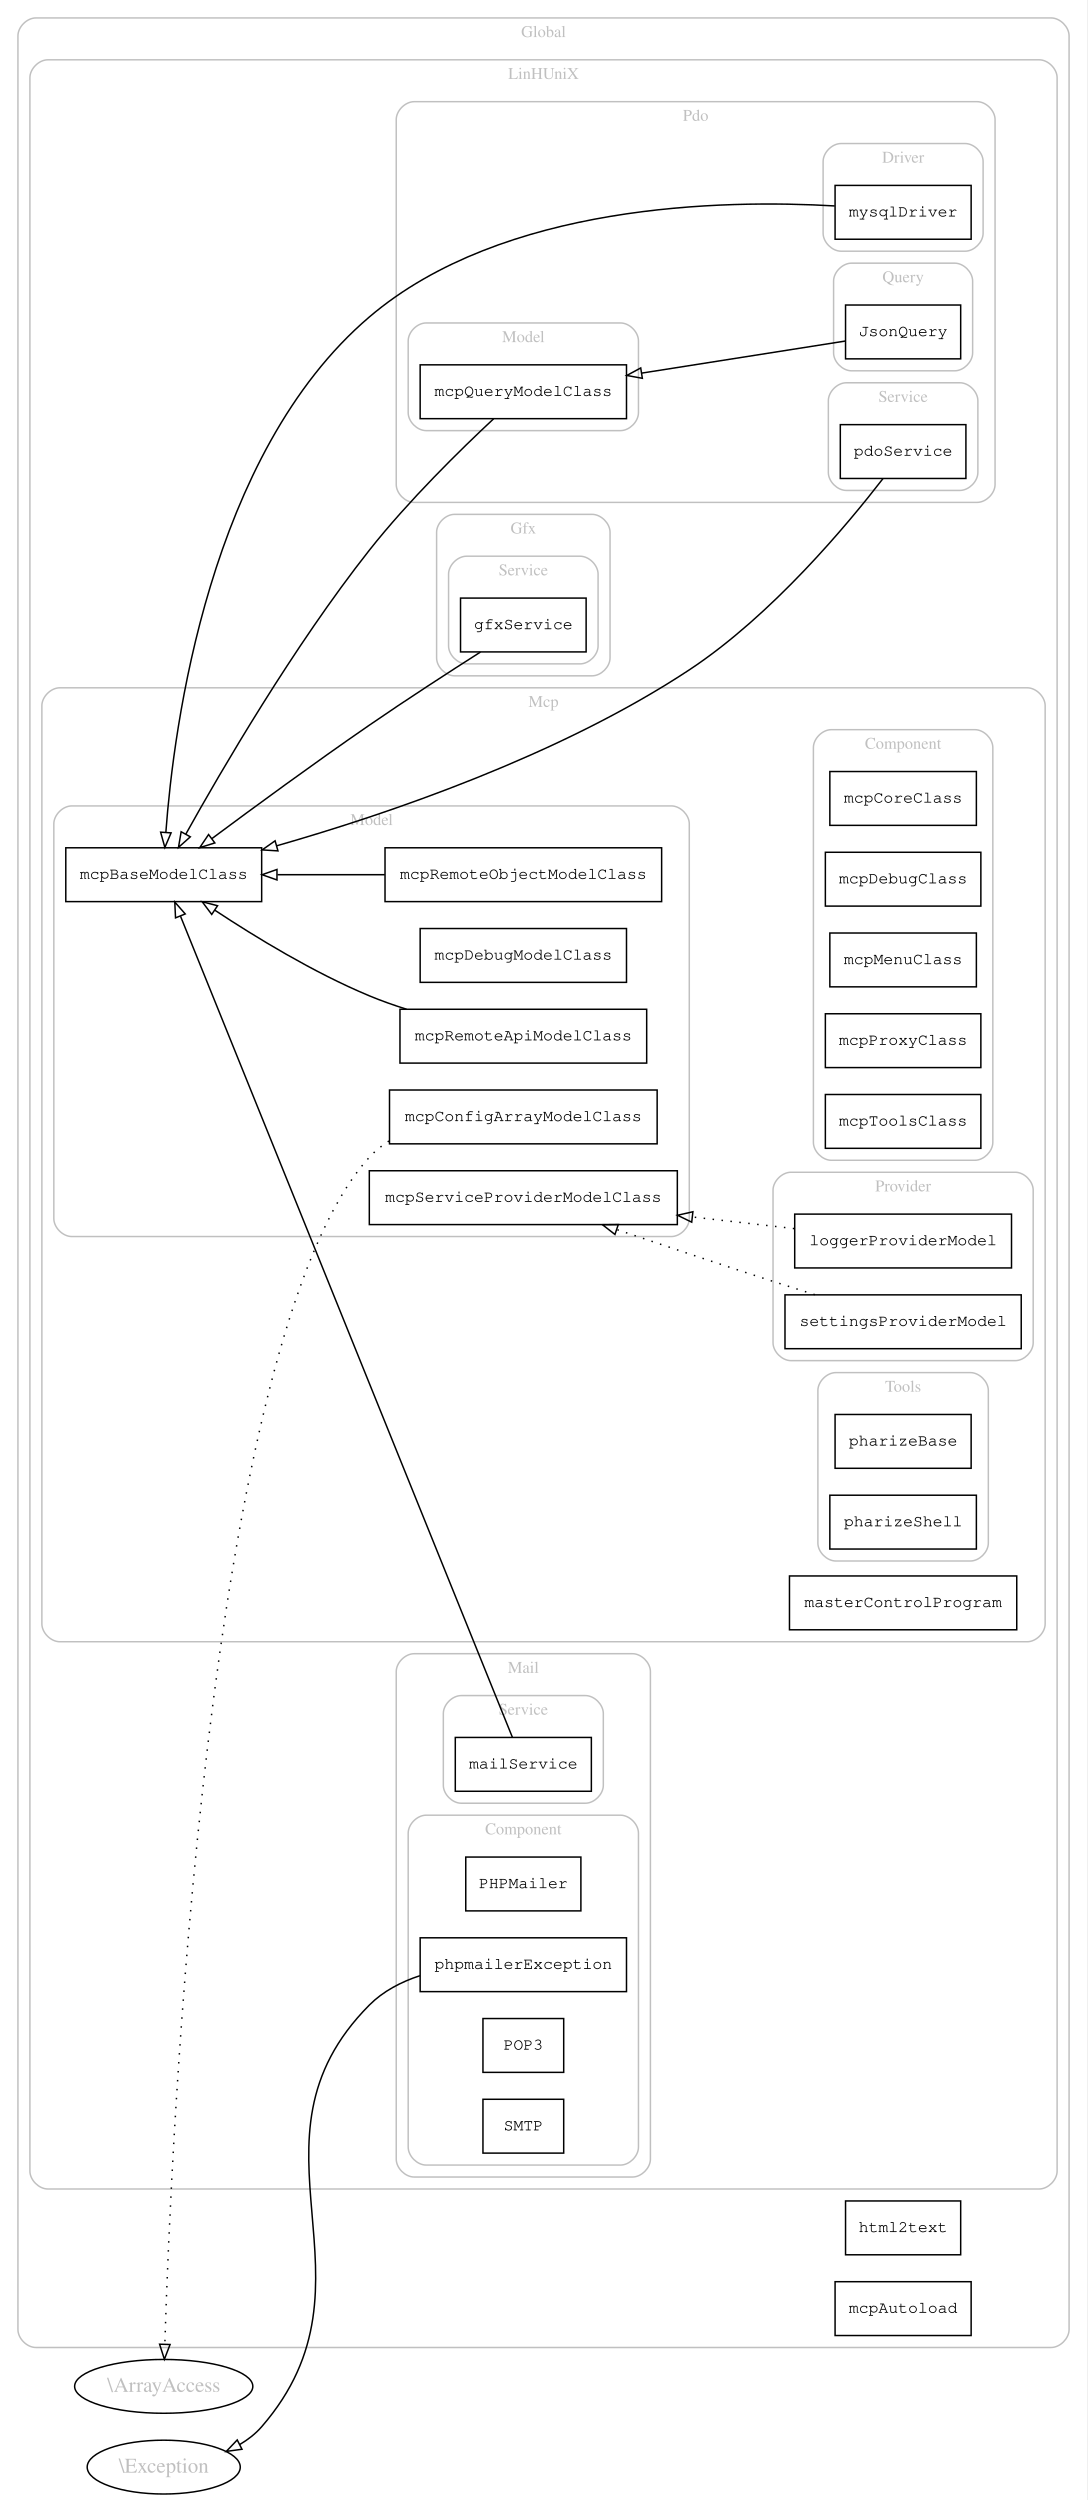
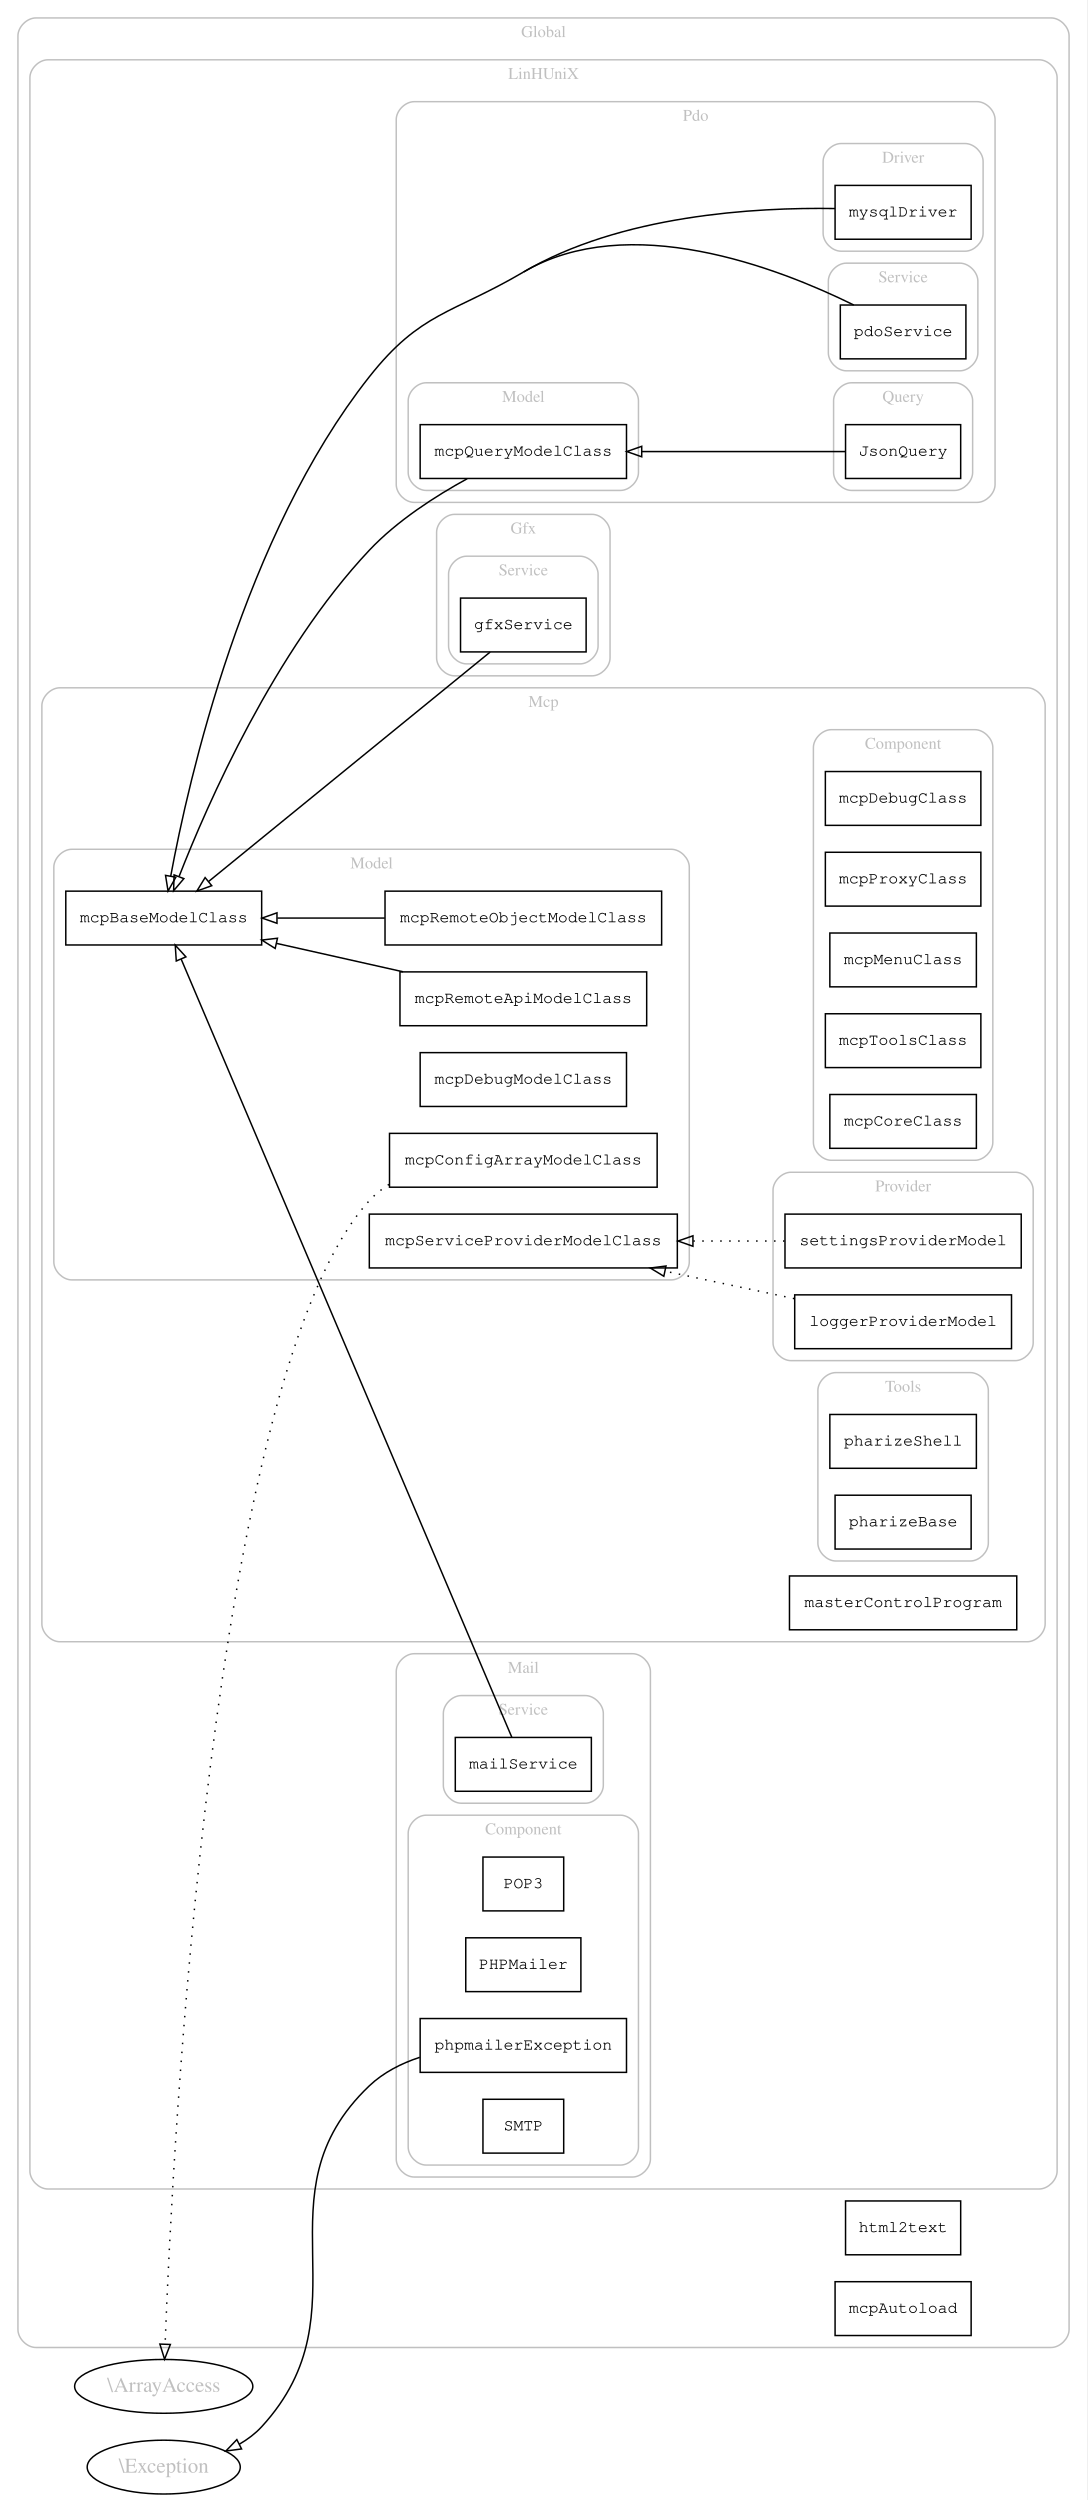
<svg xmlns="http://www.w3.org/2000/svg" width="727pt" height="1672pt" viewBox="0.00 0.00 727.00 1672.00">
  <g id="graph0" class="graph" transform="scale(1 1) rotate(0) translate(4 1668)">
    <polygon fill="#ffffff" stroke="transparent" points="-4,4 -4,-1668 723,-1668 723,4 -4,4" />
    <g id="clust1" class="cluster">
      <path fill="none" stroke="#c0c0c0" d="M20,-98C20,-98 699,-98 699,-98 705,-98 711,-104 711,-110 711,-110 711,-1644 711,-1644 711,-1650 705,-1656 699,-1656 699,-1656 20,-1656 20,-1656 14,-1656 8,-1650 8,-1644 8,-1644 8,-110 8,-110 8,-104 14,-98 20,-98" />
      <text text-anchor="middle" x="359.5" y="-1643.2" font-family="Times,serif" font-size="11.00" fill="#c0c0c0">Global</text>
    </g>
    <g id="clust2" class="cluster">
      <path fill="none" stroke="#c0c0c0" d="M28,-204C28,-204 691,-204 691,-204 697,-204 703,-210 703,-216 703,-216 703,-1616 703,-1616 703,-1622 697,-1628 691,-1628 691,-1628 28,-1628 28,-1628 22,-1628 16,-1622 16,-1616 16,-1616 16,-216 16,-216 16,-210 22,-204 28,-204" />
      <text text-anchor="middle" x="359.5" y="-1615.2" font-family="Times,serif" font-size="11.00" fill="#c0c0c0">LinHUniX</text>
    </g>
    <g id="clust3" class="cluster">
-       <path fill="none" stroke="#c0c0c0" d="M300,-1216C300,-1216 392,-1216 392,-1216 398,-1216 404,-1222 404,-1228 404,-1228 404,-1312 404,-1312 404,-1318 398,-1324 392,-1324 392,-1324 300,-1324 300,-1324 294,-1324 288,-1318 288,-1312 288,-1312 288,-1228 288,-1228 288,-1222 294,-1216 300,-1216" />
-       <text text-anchor="middle" x="346" y="-1311.2" font-family="Times,serif" font-size="11.00" fill="#c0c0c0">Gfx</text>
+       <path fill="none" stroke="#c0c0c0" d="M36,-570C36,-570 683,-570 683,-570 689,-570 695,-576 695,-582 695,-582 695,-1196 695,-1196 695,-1202 689,-1208 683,-1208 683,-1208 36,-1208 36,-1208 30,-1208 24,-1202 24,-1196 24,-1196 24,-582 24,-582 24,-576 30,-570 36,-570" />
+       <text text-anchor="middle" x="359.5" y="-1195.2" font-family="Times,serif" font-size="11.00" fill="#c0c0c0">Mcp</text>
    </g>
    <g id="clust4" class="cluster">
-       <path fill="none" stroke="#c0c0c0" d="M308,-1224C308,-1224 384,-1224 384,-1224 390,-1224 396,-1230 396,-1236 396,-1236 396,-1284 396,-1284 396,-1290 390,-1296 384,-1296 384,-1296 308,-1296 308,-1296 302,-1296 296,-1290 296,-1284 296,-1284 296,-1236 296,-1236 296,-1230 302,-1224 308,-1224" />
-       <text text-anchor="middle" x="346" y="-1283.2" font-family="Times,serif" font-size="11.00" fill="#c0c0c0">Service</text>
+       <path fill="none" stroke="#c0c0c0" d="M44,-812C44,-812 445,-812 445,-812 451,-812 457,-818 457,-824 457,-824 457,-1088 457,-1088 457,-1094 451,-1100 445,-1100 445,-1100 44,-1100 44,-1100 38,-1100 32,-1094 32,-1088 32,-1088 32,-824 32,-824 32,-818 38,-812 44,-812" />
+       <text text-anchor="middle" x="244.5" y="-1087.2" font-family="Times,serif" font-size="11.00" fill="#c0c0c0">Model</text>
    </g>
    <g id="clust5" class="cluster">
+       <path fill="none" stroke="#c0c0c0" d="M552,-892C552,-892 648,-892 648,-892 654,-892 660,-898 660,-904 660,-904 660,-1168 660,-1168 660,-1174 654,-1180 648,-1180 648,-1180 552,-1180 552,-1180 546,-1180 540,-1174 540,-1168 540,-1168 540,-904 540,-904 540,-898 546,-892 552,-892" />
+       <text text-anchor="middle" x="600" y="-1167.2" font-family="Times,serif" font-size="11.00" fill="#c0c0c0">Component</text>
+     </g>
+     <g id="clust6" class="cluster">
+       <path fill="none" stroke="#c0c0c0" d="M525,-758C525,-758 675,-758 675,-758 681,-758 687,-764 687,-770 687,-770 687,-872 687,-872 687,-878 681,-884 675,-884 675,-884 525,-884 525,-884 519,-884 513,-878 513,-872 513,-872 513,-770 513,-770 513,-764 519,-758 525,-758" />
+       <text text-anchor="middle" x="600" y="-871.2" font-family="Times,serif" font-size="11.00" fill="#c0c0c0">Provider</text>
+     </g>
+     <g id="clust7" class="cluster">
+       <path fill="none" stroke="#c0c0c0" d="M555,-624C555,-624 645,-624 645,-624 651,-624 657,-630 657,-636 657,-636 657,-738 657,-738 657,-744 651,-750 645,-750 645,-750 555,-750 555,-750 549,-750 543,-744 543,-738 543,-738 543,-636 543,-636 543,-630 549,-624 555,-624" />
+       <text text-anchor="middle" x="600" y="-737.2" font-family="Times,serif" font-size="11.00" fill="#c0c0c0">Tools</text>
+     </g>
+     <g id="clust8" class="cluster">
      <path fill="none" stroke="#c0c0c0" d="M273,-212C273,-212 419,-212 419,-212 425,-212 431,-218 431,-224 431,-224 431,-550 431,-550 431,-556 425,-562 419,-562 419,-562 273,-562 273,-562 267,-562 261,-556 261,-550 261,-550 261,-224 261,-224 261,-218 267,-212 273,-212" />
      <text text-anchor="middle" x="346" y="-549.2" font-family="Times,serif" font-size="11.00" fill="#c0c0c0">Mail</text>
    </g>
-     <g id="clust6" class="cluster">
+     <g id="clust9" class="cluster">
+       <path fill="none" stroke="#c0c0c0" d="M304.5,-462C304.5,-462 387.5,-462 387.5,-462 393.5,-462 399.5,-468 399.5,-474 399.5,-474 399.5,-522 399.5,-522 399.5,-528 393.5,-534 387.5,-534 387.5,-534 304.5,-534 304.5,-534 298.5,-534 292.5,-528 292.5,-522 292.5,-522 292.5,-474 292.5,-474 292.5,-468 298.5,-462 304.5,-462" />
+       <text text-anchor="middle" x="346" y="-521.2" font-family="Times,serif" font-size="11.00" fill="#c0c0c0">Service</text>
+     </g>
+     <g id="clust10" class="cluster">
      <path fill="none" stroke="#c0c0c0" d="M281,-220C281,-220 411,-220 411,-220 417,-220 423,-226 423,-232 423,-232 423,-442 423,-442 423,-448 417,-454 411,-454 411,-454 281,-454 281,-454 275,-454 269,-448 269,-442 269,-442 269,-232 269,-232 269,-226 275,-220 281,-220" />
      <text text-anchor="middle" x="346" y="-441.2" font-family="Times,serif" font-size="11.00" fill="#c0c0c0">Component</text>
    </g>
-     <g id="clust7" class="cluster">
-       <path fill="none" stroke="#c0c0c0" d="M304.5,-462C304.5,-462 387.5,-462 387.5,-462 393.5,-462 399.5,-468 399.5,-474 399.5,-474 399.5,-522 399.5,-522 399.5,-528 393.5,-534 387.5,-534 387.5,-534 304.5,-534 304.5,-534 298.5,-534 292.5,-528 292.5,-522 292.5,-522 292.5,-474 292.5,-474 292.5,-468 298.5,-462 304.5,-462" />
-       <text text-anchor="middle" x="346" y="-521.2" font-family="Times,serif" font-size="11.00" fill="#c0c0c0">Service</text>
-     </g>
-     <g id="clust8" class="cluster">
-       <path fill="none" stroke="#c0c0c0" d="M36,-570C36,-570 683,-570 683,-570 689,-570 695,-576 695,-582 695,-582 695,-1196 695,-1196 695,-1202 689,-1208 683,-1208 683,-1208 36,-1208 36,-1208 30,-1208 24,-1202 24,-1196 24,-1196 24,-582 24,-582 24,-576 30,-570 36,-570" />
-       <text text-anchor="middle" x="359.5" y="-1195.2" font-family="Times,serif" font-size="11.00" fill="#c0c0c0">Mcp</text>
-     </g>
-     <g id="clust9" class="cluster">
-       <path fill="none" stroke="#c0c0c0" d="M552,-892C552,-892 648,-892 648,-892 654,-892 660,-898 660,-904 660,-904 660,-1168 660,-1168 660,-1174 654,-1180 648,-1180 648,-1180 552,-1180 552,-1180 546,-1180 540,-1174 540,-1168 540,-1168 540,-904 540,-904 540,-898 546,-892 552,-892" />
-       <text text-anchor="middle" x="600" y="-1167.2" font-family="Times,serif" font-size="11.00" fill="#c0c0c0">Component</text>
-     </g>
-     <g id="clust10" class="cluster">
-       <path fill="none" stroke="#c0c0c0" d="M44,-841C44,-841 445,-841 445,-841 451,-841 457,-847 457,-853 457,-853 457,-1117 457,-1117 457,-1123 451,-1129 445,-1129 445,-1129 44,-1129 44,-1129 38,-1129 32,-1123 32,-1117 32,-1117 32,-853 32,-853 32,-847 38,-841 44,-841" />
-       <text text-anchor="middle" x="244.5" y="-1116.2" font-family="Times,serif" font-size="11.00" fill="#c0c0c0">Model</text>
-     </g>
    <g id="clust11" class="cluster">
-       <path fill="none" stroke="#c0c0c0" d="M525,-758C525,-758 675,-758 675,-758 681,-758 687,-764 687,-770 687,-770 687,-872 687,-872 687,-878 681,-884 675,-884 675,-884 525,-884 525,-884 519,-884 513,-878 513,-872 513,-872 513,-770 513,-770 513,-764 519,-758 525,-758" />
-       <text text-anchor="middle" x="600" y="-871.2" font-family="Times,serif" font-size="11.00" fill="#c0c0c0">Provider</text>
-     </g>
-     <g id="clust12" class="cluster">
-       <path fill="none" stroke="#c0c0c0" d="M555,-624C555,-624 645,-624 645,-624 651,-624 657,-630 657,-636 657,-636 657,-738 657,-738 657,-744 651,-750 645,-750 645,-750 555,-750 555,-750 549,-750 543,-744 543,-738 543,-738 543,-636 543,-636 543,-630 549,-624 555,-624" />
-       <text text-anchor="middle" x="600" y="-737.2" font-family="Times,serif" font-size="11.00" fill="#c0c0c0">Tools</text>
-     </g>
-     <g id="clust13" class="cluster">
      <path fill="none" stroke="#c0c0c0" d="M273,-1332C273,-1332 649.5,-1332 649.5,-1332 655.5,-1332 661.5,-1338 661.5,-1344 661.5,-1344 661.5,-1588 661.5,-1588 661.5,-1594 655.5,-1600 649.5,-1600 649.5,-1600 273,-1600 273,-1600 267,-1600 261,-1594 261,-1588 261,-1588 261,-1344 261,-1344 261,-1338 267,-1332 273,-1332" />
      <text text-anchor="middle" x="461.25" y="-1587.2" font-family="Times,serif" font-size="11.00" fill="#c0c0c0">Pdo</text>
+     </g>
+     <g id="clust12" class="cluster">
+       <path fill="none" stroke="#c0c0c0" d="M562,-1420C562,-1420 638,-1420 638,-1420 644,-1420 650,-1426 650,-1432 650,-1432 650,-1480 650,-1480 650,-1486 644,-1492 638,-1492 638,-1492 562,-1492 562,-1492 556,-1492 550,-1486 550,-1480 550,-1480 550,-1432 550,-1432 550,-1426 556,-1420 562,-1420" />
+       <text text-anchor="middle" x="600" y="-1479.2" font-family="Times,serif" font-size="11.00" fill="#c0c0c0">Service</text>
+     </g>
+     <g id="clust13" class="cluster">
+       <path fill="none" stroke="#c0c0c0" d="M281,-1340C281,-1340 411,-1340 411,-1340 417,-1340 423,-1346 423,-1352 423,-1352 423,-1400 423,-1400 423,-1406 417,-1412 411,-1412 411,-1412 281,-1412 281,-1412 275,-1412 269,-1406 269,-1400 269,-1400 269,-1352 269,-1352 269,-1346 275,-1340 281,-1340" />
+       <text text-anchor="middle" x="346" y="-1399.2" font-family="Times,serif" font-size="11.00" fill="#c0c0c0">Model</text>
    </g>
    <g id="clust14" class="cluster">
      <path fill="none" stroke="#c0c0c0" d="M558.5,-1500C558.5,-1500 641.5,-1500 641.5,-1500 647.5,-1500 653.5,-1506 653.5,-1512 653.5,-1512 653.5,-1560 653.5,-1560 653.5,-1566 647.5,-1572 641.5,-1572 641.5,-1572 558.5,-1572 558.5,-1572 552.5,-1572 546.5,-1566 546.5,-1560 546.5,-1560 546.5,-1512 546.5,-1512 546.5,-1506 552.5,-1500 558.5,-1500" />
      <text text-anchor="middle" x="600" y="-1559.2" font-family="Times,serif" font-size="11.00" fill="#c0c0c0">Driver</text>
    </g>
    <g id="clust15" class="cluster">
-       <path fill="none" stroke="#c0c0c0" d="M281,-1380C281,-1380 411,-1380 411,-1380 417,-1380 423,-1386 423,-1392 423,-1392 423,-1440 423,-1440 423,-1446 417,-1452 411,-1452 411,-1452 281,-1452 281,-1452 275,-1452 269,-1446 269,-1440 269,-1440 269,-1392 269,-1392 269,-1386 275,-1380 281,-1380" />
-       <text text-anchor="middle" x="346" y="-1439.2" font-family="Times,serif" font-size="11.00" fill="#c0c0c0">Model</text>
+       <path fill="none" stroke="#c0c0c0" d="M565.5,-1340C565.5,-1340 634.5,-1340 634.5,-1340 640.5,-1340 646.5,-1346 646.5,-1352 646.5,-1352 646.5,-1400 646.5,-1400 646.5,-1406 640.5,-1412 634.5,-1412 634.5,-1412 565.5,-1412 565.5,-1412 559.5,-1412 553.5,-1406 553.5,-1400 553.5,-1400 553.5,-1352 553.5,-1352 553.5,-1346 559.5,-1340 565.5,-1340" />
+       <text text-anchor="middle" x="600" y="-1399.2" font-family="Times,serif" font-size="11.00" fill="#c0c0c0">Query</text>
    </g>
    <g id="clust16" class="cluster">
-       <path fill="none" stroke="#c0c0c0" d="M565.5,-1420C565.5,-1420 634.5,-1420 634.5,-1420 640.5,-1420 646.5,-1426 646.5,-1432 646.5,-1432 646.5,-1480 646.5,-1480 646.5,-1486 640.5,-1492 634.5,-1492 634.5,-1492 565.5,-1492 565.5,-1492 559.5,-1492 553.5,-1486 553.5,-1480 553.5,-1480 553.5,-1432 553.5,-1432 553.5,-1426 559.5,-1420 565.5,-1420" />
-       <text text-anchor="middle" x="600" y="-1479.2" font-family="Times,serif" font-size="11.00" fill="#c0c0c0">Query</text>
+       <path fill="none" stroke="#c0c0c0" d="M300,-1216C300,-1216 392,-1216 392,-1216 398,-1216 404,-1222 404,-1228 404,-1228 404,-1312 404,-1312 404,-1318 398,-1324 392,-1324 392,-1324 300,-1324 300,-1324 294,-1324 288,-1318 288,-1312 288,-1312 288,-1228 288,-1228 288,-1222 294,-1216 300,-1216" />
+       <text text-anchor="middle" x="346" y="-1311.2" font-family="Times,serif" font-size="11.00" fill="#c0c0c0">Gfx</text>
    </g>
    <g id="clust17" class="cluster">
-       <path fill="none" stroke="#c0c0c0" d="M562,-1340C562,-1340 638,-1340 638,-1340 644,-1340 650,-1346 650,-1352 650,-1352 650,-1400 650,-1400 650,-1406 644,-1412 638,-1412 638,-1412 562,-1412 562,-1412 556,-1412 550,-1406 550,-1400 550,-1400 550,-1352 550,-1352 550,-1346 556,-1340 562,-1340" />
-       <text text-anchor="middle" x="600" y="-1399.2" font-family="Times,serif" font-size="11.00" fill="#c0c0c0">Service</text>
+       <path fill="none" stroke="#c0c0c0" d="M308,-1224C308,-1224 384,-1224 384,-1224 390,-1224 396,-1230 396,-1236 396,-1236 396,-1284 396,-1284 396,-1290 390,-1296 384,-1296 384,-1296 308,-1296 308,-1296 302,-1296 296,-1290 296,-1284 296,-1284 296,-1236 296,-1236 296,-1230 302,-1224 308,-1224" />
+       <text text-anchor="middle" x="346" y="-1283.2" font-family="Times,serif" font-size="11.00" fill="#c0c0c0">Service</text>
    </g>
    <g id="node1" class="node">
-       <polygon fill="none" stroke="#000000" points="388,-1268 304,-1268 304,-1232 388,-1232 388,-1268" />
-       <text text-anchor="middle" x="346" y="-1247.2" font-family="Courier,monospace" font-size="11.00" fill="#000000">gfxService</text>
+       <polygon fill="none" stroke="#000000" points="438.5,-1072 253.5,-1072 253.5,-1036 438.5,-1036 438.5,-1072" />
+       <text text-anchor="middle" x="346" y="-1051.2" font-family="Courier,monospace" font-size="11.00" fill="#000000">mcpRemoteObjectModelClass</text>
+     </g>
+     <g id="node4" class="node">
+       <polygon fill="none" stroke="#000000" points="171,-1072 40,-1072 40,-1036 171,-1036 171,-1072" />
+       <text text-anchor="middle" x="105.5" y="-1051.2" font-family="Courier,monospace" font-size="11.00" fill="#000000">mcpBaseModelClass</text>
+     </g>
+     <g id="edge4" class="edge">
+       <path fill="none" stroke="#000000" d="M253.36,-1054C229.607,-1054 204.335,-1054 181.528,-1054" />
+       <polygon fill="none" stroke="#000000" points="181.237,-1050.5 171.237,-1054 181.237,-1057.5 181.237,-1050.5" />
+     </g>
+     <g id="node2" class="node">
+       <polygon fill="none" stroke="#000000" points="428.5,-1018 263.5,-1018 263.5,-982 428.5,-982 428.5,-1018" />
+       <text text-anchor="middle" x="346" y="-997.2" font-family="Courier,monospace" font-size="11.00" fill="#000000">mcpRemoteApiModelClass</text>
+     </g>
+     <g id="edge5" class="edge">
+       <path fill="none" stroke="#000000" d="M265.583,-1018.056C238.339,-1024.173 208.02,-1030.981 181.159,-1037.012" />
+       <polygon fill="none" stroke="#000000" points="180.037,-1033.677 171.047,-1039.283 181.571,-1040.507 180.037,-1033.677" />
+     </g>
+     <g id="node3" class="node">
+       <polygon fill="none" stroke="#000000" points="415,-964 277,-964 277,-928 415,-928 415,-964" />
+       <text text-anchor="middle" x="346" y="-943.2" font-family="Courier,monospace" font-size="11.00" fill="#000000">mcpDebugModelClass</text>
+     </g>
+     <g id="node5" class="node">
+       <polygon fill="none" stroke="#000000" points="435.5,-910 256.5,-910 256.5,-874 435.5,-874 435.5,-910" />
+       <text text-anchor="middle" x="346" y="-889.2" font-family="Courier,monospace" font-size="11.00" fill="#000000">mcpConfigArrayModelClass</text>
+     </g>
+     <g id="node30" class="node">
+       <ellipse fill="none" stroke="#000000" cx="105.5" cy="-72" rx="59.59" ry="18" />
+       <text text-anchor="middle" x="105.5" y="-68.3" font-family="Times,serif" font-size="14.00" fill="#c0c0c0">\ArrayAccess</text>
+     </g>
+     <g id="edge12" class="edge">
+       <path fill="none" stroke="#000000" stroke-dasharray="1,5" d="M256.15,-875.872C251.326,-872.814 246.877,-869.22 243,-865 137.023,-749.646 111.208,-228.048 106.431,-100.303" />
+       <polygon fill="none" stroke="#000000" points="109.924,-100.025 106.066,-90.157 102.928,-100.277 109.924,-100.025" />
+     </g>
+     <g id="node6" class="node">
+       <polygon fill="none" stroke="#000000" points="449,-856 243,-856 243,-820 449,-820 449,-856" />
+       <text text-anchor="middle" x="346" y="-835.2" font-family="Courier,monospace" font-size="11.00" fill="#000000">mcpServiceProviderModelClass</text>
+     </g>
+     <g id="node7" class="node">
+       <polygon fill="none" stroke="#000000" points="652,-1152 548,-1152 548,-1116 652,-1116 652,-1152" />
+       <text text-anchor="middle" x="600" y="-1131.2" font-family="Courier,monospace" font-size="11.00" fill="#000000">mcpDebugClass</text>
+     </g>
+     <g id="node8" class="node">
+       <polygon fill="none" stroke="#000000" points="652,-1098 548,-1098 548,-1062 652,-1062 652,-1098" />
+       <text text-anchor="middle" x="600" y="-1077.2" font-family="Courier,monospace" font-size="11.00" fill="#000000">mcpProxyClass</text>
+     </g>
+     <g id="node9" class="node">
+       <polygon fill="none" stroke="#000000" points="649,-1044 551,-1044 551,-1008 649,-1008 649,-1044" />
+       <text text-anchor="middle" x="600" y="-1023.2" font-family="Courier,monospace" font-size="11.00" fill="#000000">mcpMenuClass</text>
+     </g>
+     <g id="node10" class="node">
+       <polygon fill="none" stroke="#000000" points="652,-990 548,-990 548,-954 652,-954 652,-990" />
+       <text text-anchor="middle" x="600" y="-969.2" font-family="Courier,monospace" font-size="11.00" fill="#000000">mcpToolsClass</text>
+     </g>
+     <g id="node11" class="node">
+       <polygon fill="none" stroke="#000000" points="649,-936 551,-936 551,-900 649,-900 649,-936" />
+       <text text-anchor="middle" x="600" y="-915.2" font-family="Courier,monospace" font-size="11.00" fill="#000000">mcpCoreClass</text>
    </g>
    <g id="node12" class="node">
-       <polygon fill="none" stroke="#000000" points="171,-1101 40,-1101 40,-1065 171,-1065 171,-1101" />
-       <text text-anchor="middle" x="105.5" y="-1080.2" font-family="Courier,monospace" font-size="11.00" fill="#000000">mcpBaseModelClass</text>
+       <polygon fill="none" stroke="#000000" points="679,-856 521,-856 521,-820 679,-820 679,-856" />
+       <text text-anchor="middle" x="600" y="-835.2" font-family="Courier,monospace" font-size="11.00" fill="#000000">settingsProviderModel</text>
+     </g>
+     <g id="edge2" class="edge">
+       <path fill="none" stroke="#000000" stroke-dasharray="1,5" d="M520.678,-838C501.289,-838 480.165,-838 459.522,-838" />
+       <polygon fill="none" stroke="#000000" points="459.437,-834.5 449.437,-838 459.437,-841.5 459.437,-834.5" />
+     </g>
+     <g id="node13" class="node">
+       <polygon fill="none" stroke="#000000" points="672.5,-802 527.5,-802 527.5,-766 672.5,-766 672.5,-802" />
+       <text text-anchor="middle" x="600" y="-781.2" font-family="Courier,monospace" font-size="11.00" fill="#000000">loggerProviderModel</text>
+     </g>
+     <g id="edge9" class="edge">
+       <path fill="none" stroke="#000000" stroke-dasharray="1,5" d="M527.214,-799.474C500.331,-805.189 469.459,-811.753 440.904,-817.823" />
+       <polygon fill="none" stroke="#000000" points="439.964,-814.445 430.911,-819.948 441.42,-821.292 439.964,-814.445" />
+     </g>
+     <g id="node14" class="node">
+       <polygon fill="none" stroke="#000000" points="649,-722 551,-722 551,-686 649,-686 649,-722" />
+       <text text-anchor="middle" x="600" y="-701.2" font-family="Courier,monospace" font-size="11.00" fill="#000000">pharizeShell</text>
+     </g>
+     <g id="node15" class="node">
+       <polygon fill="none" stroke="#000000" points="645.5,-668 554.5,-668 554.5,-632 645.5,-632 645.5,-668" />
+       <text text-anchor="middle" x="600" y="-647.2" font-family="Courier,monospace" font-size="11.00" fill="#000000">pharizeBase</text>
+     </g>
+     <g id="node16" class="node">
+       <polygon fill="none" stroke="#000000" points="676,-614 524,-614 524,-578 676,-578 676,-614" />
+       <text text-anchor="middle" x="600" y="-593.2" font-family="Courier,monospace" font-size="11.00" fill="#000000">masterControlProgram</text>
+     </g>
+     <g id="node17" class="node">
+       <polygon fill="none" stroke="#000000" points="391.5,-506 300.5,-506 300.5,-470 391.5,-470 391.5,-506" />
+       <text text-anchor="middle" x="346" y="-485.2" font-family="Courier,monospace" font-size="11.00" fill="#000000">mailService</text>
    </g>
    <g id="edge1" class="edge">
-       <path fill="none" stroke="#000000" d="M317.319,-1231.909C296.507,-1218.645 267.778,-1200.052 243,-1183 206.42,-1157.826 165.35,-1127.706 137.699,-1107.146" />
-       <polygon fill="none" stroke="#000000" points="139.678,-1104.256 129.568,-1101.089 135.496,-1109.87 139.678,-1104.256" />
-     </g>
-     <g id="node2" class="node">
-       <polygon fill="none" stroke="#000000" points="384.5,-426 307.5,-426 307.5,-390 384.5,-390 384.5,-426" />
-       <text text-anchor="middle" x="346" y="-405.2" font-family="Courier,monospace" font-size="11.00" fill="#000000">PHPMailer</text>
-     </g>
-     <g id="node3" class="node">
-       <polygon fill="none" stroke="#000000" points="415,-372 277,-372 277,-336 415,-336 415,-372" />
-       <text text-anchor="middle" x="346" y="-351.2" font-family="Courier,monospace" font-size="11.00" fill="#000000">phpmailerException</text>
+       <path fill="none" stroke="#000000" d="M338.271,-506.191C303.253,-588.603 159.371,-927.219 117.179,-1026.513" />
+       <polygon fill="none" stroke="#000000" points="113.89,-1025.304 113.201,-1035.877 120.333,-1028.042 113.89,-1025.304" />
+     </g>
+     <g id="node18" class="node">
+       <polygon fill="none" stroke="#000000" points="373,-426 319,-426 319,-390 373,-390 373,-426" />
+       <text text-anchor="middle" x="346" y="-405.2" font-family="Courier,monospace" font-size="11.00" fill="#000000">POP3</text>
+     </g>
+     <g id="node19" class="node">
+       <polygon fill="none" stroke="#000000" points="384.5,-372 307.5,-372 307.5,-336 384.5,-336 384.5,-372" />
+       <text text-anchor="middle" x="346" y="-351.2" font-family="Courier,monospace" font-size="11.00" fill="#000000">PHPMailer</text>
+     </g>
+     <g id="node20" class="node">
+       <polygon fill="none" stroke="#000000" points="415,-318 277,-318 277,-282 415,-282 415,-318" />
+       <text text-anchor="middle" x="346" y="-297.2" font-family="Courier,monospace" font-size="11.00" fill="#000000">phpmailerException</text>
    </g>
    <g id="node29" class="node">
      <ellipse fill="none" stroke="#000000" cx="105.5" cy="-18" rx="51.191" ry="18" />
      <text text-anchor="middle" x="105.5" y="-14.3" font-family="Times,serif" font-size="14.00" fill="#c0c0c0">\Exception</text>
    </g>
-     <g id="edge2" class="edge">
-       <path fill="none" stroke="#000000" d="M276.867,-346.665C264.294,-342.533 252.251,-336.31 243,-327 151.826,-235.241 255.796,-142.684 171,-45 166.873,-40.245 161.777,-36.313 156.266,-33.064" />
-       <polygon fill="none" stroke="#000000" points="157.839,-29.937 147.342,-28.5 154.652,-36.169 157.839,-29.937" />
-     </g>
-     <g id="node4" class="node">
-       <polygon fill="none" stroke="#000000" points="373,-318 319,-318 319,-282 373,-282 373,-318" />
-       <text text-anchor="middle" x="346" y="-297.2" font-family="Courier,monospace" font-size="11.00" fill="#000000">POP3</text>
-     </g>
-     <g id="node5" class="node">
+     <g id="edge6" class="edge">
+       <path fill="none" stroke="#000000" d="M276.737,-292.08C264.322,-287.982 252.374,-281.921 243,-273 166.022,-199.742 242.877,-123.27 171,-45 166.742,-40.363 161.567,-36.5 156.014,-33.289" />
+       <polygon fill="none" stroke="#000000" points="157.555,-30.146 147.052,-28.759 154.398,-36.394 157.555,-30.146" />
+     </g>
+     <g id="node21" class="node">
      <polygon fill="none" stroke="#000000" points="373,-264 319,-264 319,-228 373,-228 373,-264" />
      <text text-anchor="middle" x="346" y="-243.2" font-family="Courier,monospace" font-size="11.00" fill="#000000">SMTP</text>
    </g>
-     <g id="node6" class="node">
-       <polygon fill="none" stroke="#000000" points="391.5,-506 300.5,-506 300.5,-470 391.5,-470 391.5,-506" />
-       <text text-anchor="middle" x="346" y="-485.2" font-family="Courier,monospace" font-size="11.00" fill="#000000">mailService</text>
+     <g id="node22" class="node">
+       <polygon fill="none" stroke="#000000" points="642,-1464 558,-1464 558,-1428 642,-1428 642,-1464" />
+       <text text-anchor="middle" x="600" y="-1443.2" font-family="Courier,monospace" font-size="11.00" fill="#000000">pdoService</text>
    </g>
    <g id="edge3" class="edge">
-       <path fill="none" stroke="#000000" d="M338.671,-506.132C304.235,-591.327 158.441,-952.023 116.705,-1055.278" />
-       <polygon fill="none" stroke="#000000" points="113.392,-1054.134 112.89,-1064.717 119.882,-1056.758 113.392,-1054.134" />
-     </g>
-     <g id="node7" class="node">
-       <polygon fill="none" stroke="#000000" points="649,-1152 551,-1152 551,-1116 649,-1116 649,-1152" />
-       <text text-anchor="middle" x="600" y="-1131.2" font-family="Courier,monospace" font-size="11.00" fill="#000000">mcpCoreClass</text>
-     </g>
-     <g id="node8" class="node">
-       <polygon fill="none" stroke="#000000" points="652,-1098 548,-1098 548,-1062 652,-1062 652,-1098" />
-       <text text-anchor="middle" x="600" y="-1077.2" font-family="Courier,monospace" font-size="11.00" fill="#000000">mcpDebugClass</text>
-     </g>
-     <g id="node9" class="node">
-       <polygon fill="none" stroke="#000000" points="649,-1044 551,-1044 551,-1008 649,-1008 649,-1044" />
-       <text text-anchor="middle" x="600" y="-1023.2" font-family="Courier,monospace" font-size="11.00" fill="#000000">mcpMenuClass</text>
-     </g>
-     <g id="node10" class="node">
-       <polygon fill="none" stroke="#000000" points="652,-990 548,-990 548,-954 652,-954 652,-990" />
-       <text text-anchor="middle" x="600" y="-969.2" font-family="Courier,monospace" font-size="11.00" fill="#000000">mcpProxyClass</text>
-     </g>
-     <g id="node11" class="node">
-       <polygon fill="none" stroke="#000000" points="652,-936 548,-936 548,-900 652,-900 652,-936" />
-       <text text-anchor="middle" x="600" y="-915.2" font-family="Courier,monospace" font-size="11.00" fill="#000000">mcpToolsClass</text>
-     </g>
-     <g id="node13" class="node">
-       <polygon fill="none" stroke="#000000" points="435.5,-939 256.5,-939 256.5,-903 435.5,-903 435.5,-939" />
-       <text text-anchor="middle" x="346" y="-918.2" font-family="Courier,monospace" font-size="11.00" fill="#000000">mcpConfigArrayModelClass</text>
-     </g>
-     <g id="node30" class="node">
-       <ellipse fill="none" stroke="#000000" cx="105.5" cy="-72" rx="59.59" ry="18" />
-       <text text-anchor="middle" x="105.5" y="-68.3" font-family="Times,serif" font-size="14.00" fill="#c0c0c0">\ArrayAccess</text>
-     </g>
-     <g id="edge4" class="edge">
-       <path fill="none" stroke="#000000" stroke-dasharray="1,5" d="M256.121,-904.898C251.303,-901.834 246.864,-898.232 243,-894 133.377,-773.963 110.261,-231.359 106.248,-100.474" />
-       <polygon fill="none" stroke="#000000" points="109.735,-99.993 105.944,-90.1 102.738,-100.198 109.735,-99.993" />
-     </g>
-     <g id="node14" class="node">
-       <polygon fill="none" stroke="#000000" points="415,-1047 277,-1047 277,-1011 415,-1011 415,-1047" />
-       <text text-anchor="middle" x="346" y="-1026.2" font-family="Courier,monospace" font-size="11.00" fill="#000000">mcpDebugModelClass</text>
-     </g>
-     <g id="node15" class="node">
-       <polygon fill="none" stroke="#000000" points="428.5,-993 263.5,-993 263.5,-957 428.5,-957 428.5,-993" />
-       <text text-anchor="middle" x="346" y="-972.2" font-family="Courier,monospace" font-size="11.00" fill="#000000">mcpRemoteApiModelClass</text>
-     </g>
-     <g id="edge5" class="edge">
-       <path fill="none" stroke="#000000" d="M267.905,-993.015C259.388,-995.703 250.936,-998.697 243,-1002 205.839,-1017.465 166.574,-1041.463 139.56,-1059.329" />
-       <polygon fill="none" stroke="#000000" points="137.605,-1056.427 131.238,-1064.896 141.496,-1062.245 137.605,-1056.427" />
-     </g>
-     <g id="node16" class="node">
-       <polygon fill="none" stroke="#000000" points="438.5,-1101 253.5,-1101 253.5,-1065 438.5,-1065 438.5,-1101" />
-       <text text-anchor="middle" x="346" y="-1080.2" font-family="Courier,monospace" font-size="11.00" fill="#000000">mcpRemoteObjectModelClass</text>
-     </g>
-     <g id="edge6" class="edge">
-       <path fill="none" stroke="#000000" d="M253.36,-1083C229.607,-1083 204.335,-1083 181.528,-1083" />
-       <polygon fill="none" stroke="#000000" points="181.237,-1079.5 171.237,-1083 181.237,-1086.5 181.237,-1079.5" />
-     </g>
-     <g id="node17" class="node">
-       <polygon fill="none" stroke="#000000" points="449,-885 243,-885 243,-849 449,-849 449,-885" />
-       <text text-anchor="middle" x="346" y="-864.2" font-family="Courier,monospace" font-size="11.00" fill="#000000">mcpServiceProviderModelClass</text>
-     </g>
-     <g id="node18" class="node">
-       <polygon fill="none" stroke="#000000" points="672.5,-856 527.5,-856 527.5,-820 672.5,-820 672.5,-856" />
-       <text text-anchor="middle" x="600" y="-835.2" font-family="Courier,monospace" font-size="11.00" fill="#000000">loggerProviderModel</text>
+       <path fill="none" stroke="#000000" d="M566.998,-1464.001C515.96,-1489.169 416.427,-1527.397 346,-1486" />
+       <path fill="none" stroke="#000000" d="M346,-1486C298.284,-1457.952 277.303,-1459.437 243,-1416 159.13,-1309.798 122.142,-1146.795 110.163,-1081.978" />
+       <polygon fill="none" stroke="#000000" points="113.601,-1081.319 108.392,-1072.093 106.711,-1082.554 113.601,-1081.319" />
+     </g>
+     <g id="node23" class="node">
+       <polygon fill="none" stroke="#000000" points="415,-1384 277,-1384 277,-1348 415,-1348 415,-1384" />
+       <text text-anchor="middle" x="346" y="-1363.2" font-family="Courier,monospace" font-size="11.00" fill="#000000">mcpQueryModelClass</text>
    </g>
    <g id="edge7" class="edge">
-       <path fill="none" stroke="#000000" stroke-dasharray="1,5" d="M527.214,-846.31C506.016,-848.731 482.337,-851.434 459.27,-854.068" />
-       <polygon fill="none" stroke="#000000" points="458.618,-850.619 449.08,-855.231 459.412,-857.574 458.618,-850.619" />
-     </g>
-     <g id="node19" class="node">
-       <polygon fill="none" stroke="#000000" points="679,-802 521,-802 521,-766 679,-766 679,-802" />
-       <text text-anchor="middle" x="600" y="-781.2" font-family="Courier,monospace" font-size="11.00" fill="#000000">settingsProviderModel</text>
-     </g>
-     <g id="edge8" class="edge">
-       <path fill="none" stroke="#000000" stroke-dasharray="1,5" d="M540.977,-802.12C531.606,-805.053 522.03,-808.085 513,-811 478.32,-822.194 439.738,-835.102 408.403,-845.702" />
-       <polygon fill="none" stroke="#000000" points="407.272,-842.39 398.923,-848.913 409.517,-849.02 407.272,-842.39" />
-     </g>
-     <g id="node20" class="node">
-       <polygon fill="none" stroke="#000000" points="645.5,-722 554.5,-722 554.5,-686 645.5,-686 645.5,-722" />
-       <text text-anchor="middle" x="600" y="-701.2" font-family="Courier,monospace" font-size="11.00" fill="#000000">pharizeBase</text>
-     </g>
-     <g id="node21" class="node">
-       <polygon fill="none" stroke="#000000" points="649,-668 551,-668 551,-632 649,-632 649,-668" />
-       <text text-anchor="middle" x="600" y="-647.2" font-family="Courier,monospace" font-size="11.00" fill="#000000">pharizeShell</text>
-     </g>
-     <g id="node22" class="node">
-       <polygon fill="none" stroke="#000000" points="676,-614 524,-614 524,-578 676,-578 676,-614" />
-       <text text-anchor="middle" x="600" y="-593.2" font-family="Courier,monospace" font-size="11.00" fill="#000000">masterControlProgram</text>
-     </g>
-     <g id="node23" class="node">
+       <path fill="none" stroke="#000000" d="M308.477,-1347.844C287.385,-1336.292 261.635,-1319.792 243,-1300 179.591,-1232.656 134.848,-1130.618 115.783,-1081.855" />
+       <polygon fill="none" stroke="#000000" points="118.961,-1080.369 112.107,-1072.29 112.427,-1082.88 118.961,-1080.369" />
+     </g>
+     <g id="node24" class="node">
      <polygon fill="none" stroke="#000000" points="645.5,-1544 554.5,-1544 554.5,-1508 645.5,-1508 645.5,-1544" />
      <text text-anchor="middle" x="600" y="-1523.2" font-family="Courier,monospace" font-size="11.00" fill="#000000">mysqlDriver</text>
    </g>
-     <g id="edge9" class="edge">
-       <path fill="none" stroke="#000000" d="M554.279,-1530.267C479.964,-1534.609 332.304,-1532.082 243,-1456 135.783,-1364.657 112.128,-1181.901 106.943,-1111.531" />
-       <polygon fill="none" stroke="#000000" points="110.414,-1110.979 106.259,-1101.233 103.429,-1111.443 110.414,-1110.979" />
-     </g>
-     <g id="node24" class="node">
-       <polygon fill="none" stroke="#000000" points="415,-1424 277,-1424 277,-1388 415,-1388 415,-1424" />
-       <text text-anchor="middle" x="346" y="-1403.2" font-family="Courier,monospace" font-size="11.00" fill="#000000">mcpQueryModelClass</text>
+     <g id="edge8" class="edge">
+       <path fill="none" stroke="#000000" d="M554.467,-1528.527C500.901,-1529.417 411.039,-1524.23 346,-1486" />
+     </g>
+     <g id="node25" class="node">
+       <polygon fill="none" stroke="#000000" points="638.5,-1384 561.5,-1384 561.5,-1348 638.5,-1348 638.5,-1384" />
+       <text text-anchor="middle" x="600" y="-1363.2" font-family="Courier,monospace" font-size="11.00" fill="#000000">JsonQuery</text>
    </g>
    <g id="edge10" class="edge">
-       <path fill="none" stroke="#000000" d="M326.148,-1387.941C304.431,-1367.667 269.223,-1333.241 243,-1300 192.409,-1235.869 143.829,-1152.432 120.277,-1110.138" />
-       <polygon fill="none" stroke="#000000" points="123.276,-1108.329 115.373,-1101.274 117.151,-1111.718 123.276,-1108.329" />
-     </g>
-     <g id="node25" class="node">
-       <polygon fill="none" stroke="#000000" points="638.5,-1464 561.5,-1464 561.5,-1428 638.5,-1428 638.5,-1464" />
-       <text text-anchor="middle" x="600" y="-1443.2" font-family="Courier,monospace" font-size="11.00" fill="#000000">JsonQuery</text>
+       <path fill="none" stroke="#000000" d="M561.423,-1366C525.426,-1366 470.613,-1366 425.287,-1366" />
+       <polygon fill="none" stroke="#000000" points="425.179,-1362.5 415.178,-1366 425.178,-1369.5 425.179,-1362.5" />
+     </g>
+     <g id="node26" class="node">
+       <polygon fill="none" stroke="#000000" points="388,-1268 304,-1268 304,-1232 388,-1232 388,-1268" />
+       <text text-anchor="middle" x="346" y="-1247.2" font-family="Courier,monospace" font-size="11.00" fill="#000000">gfxService</text>
    </g>
    <g id="edge11" class="edge">
-       <path fill="none" stroke="#000000" d="M561.423,-1439.925C525.426,-1434.256 470.613,-1425.624 425.287,-1418.486" />
-       <polygon fill="none" stroke="#000000" points="425.601,-1414.993 415.178,-1416.894 424.512,-1421.907 425.601,-1414.993" />
-     </g>
-     <g id="node26" class="node">
-       <polygon fill="none" stroke="#000000" points="642,-1384 558,-1384 558,-1348 642,-1348 642,-1384" />
-       <text text-anchor="middle" x="600" y="-1363.2" font-family="Courier,monospace" font-size="11.00" fill="#000000">pdoService</text>
-     </g>
-     <g id="edge12" class="edge">
-       <path fill="none" stroke="#000000" d="M586.5,-1347.867C563.146,-1317.615 512.362,-1256.566 457,-1220 370.047,-1162.568 255.403,-1123.606 181.076,-1102.339" />
-       <polygon fill="none" stroke="#000000" points="181.889,-1098.932 171.314,-1099.582 179.986,-1105.668 181.889,-1098.932" />
+       <path fill="none" stroke="#000000" d="M323.805,-1231.912C280.495,-1196.615 184.674,-1118.524 135.659,-1078.578" />
+       <polygon fill="none" stroke="#000000" points="137.604,-1075.649 127.641,-1072.044 133.182,-1081.075 137.604,-1075.649" />
    </g>
    <g id="node27" class="node">
      <polygon fill="none" stroke="#000000" points="638.5,-196 561.5,-196 561.5,-160 638.5,-160 638.5,-196" />
      <text text-anchor="middle" x="600" y="-175.2" font-family="Courier,monospace" font-size="11.00" fill="#000000">html2text</text>
    </g>
    <g id="node28" class="node">
      <polygon fill="none" stroke="#000000" points="645.5,-142 554.5,-142 554.5,-106 645.5,-106 645.5,-142" />
      <text text-anchor="middle" x="600" y="-121.2" font-family="Courier,monospace" font-size="11.00" fill="#000000">mcpAutoload</text>
    </g>
  </g>
</svg>
